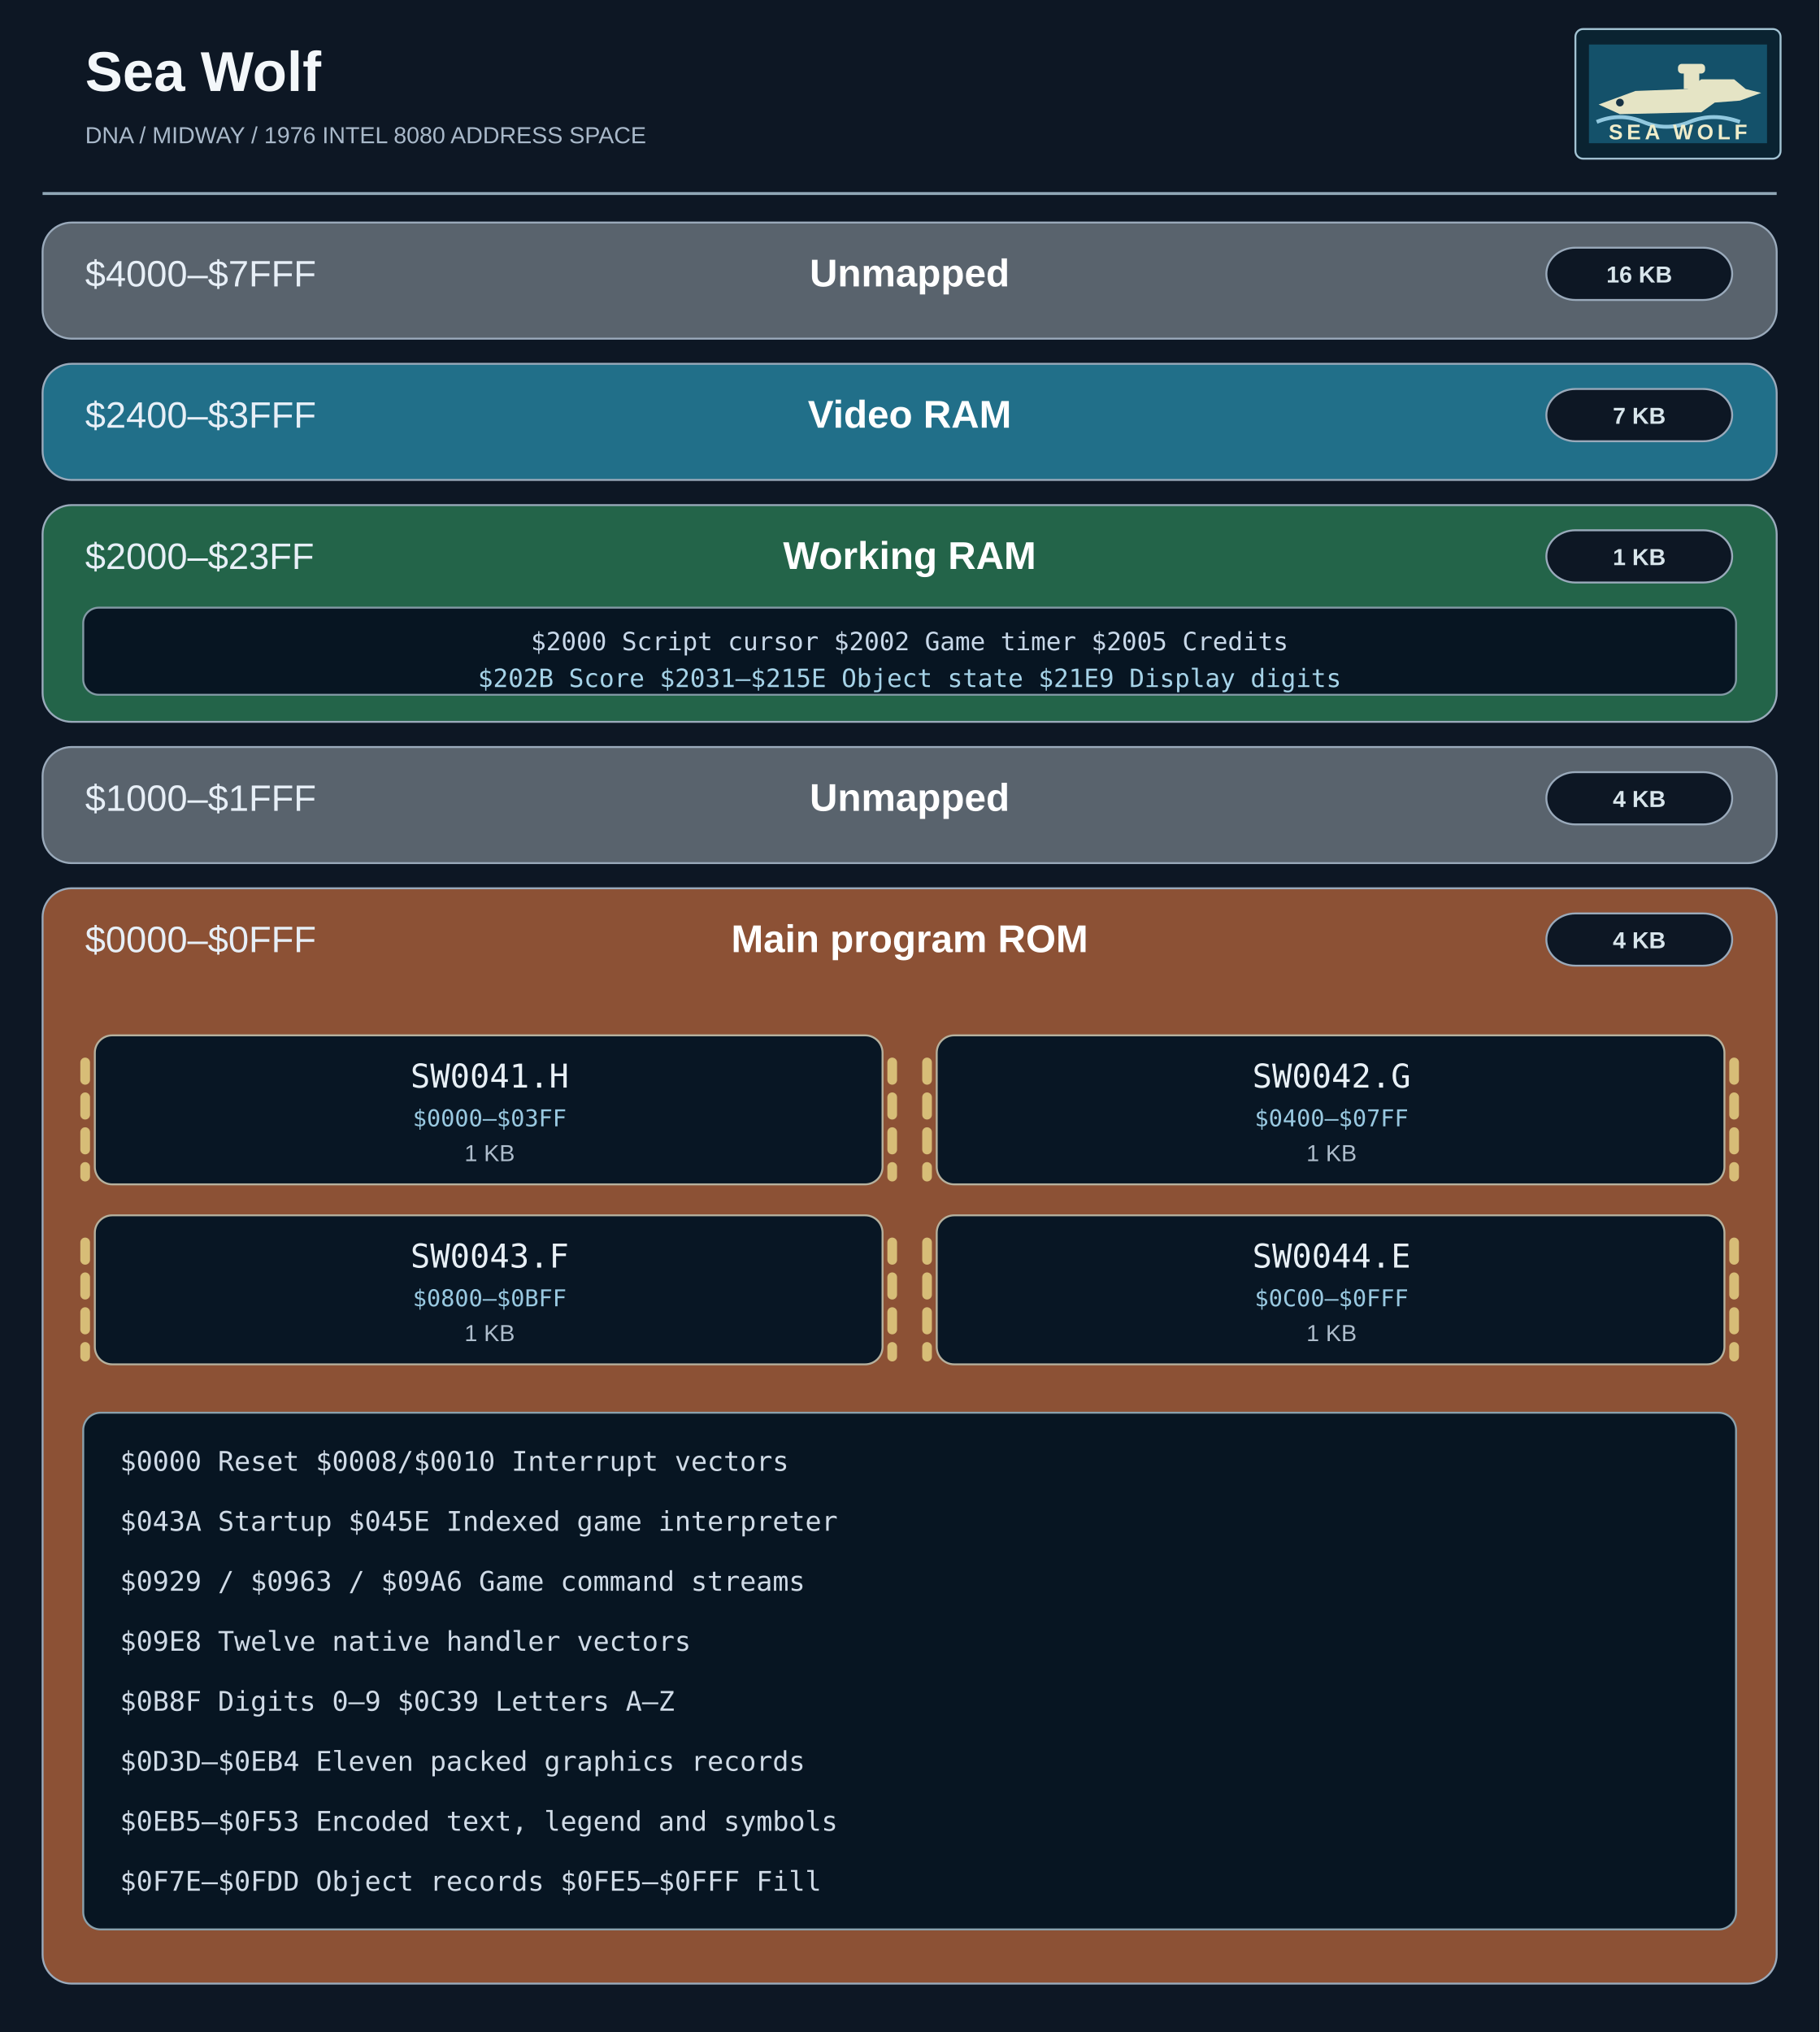
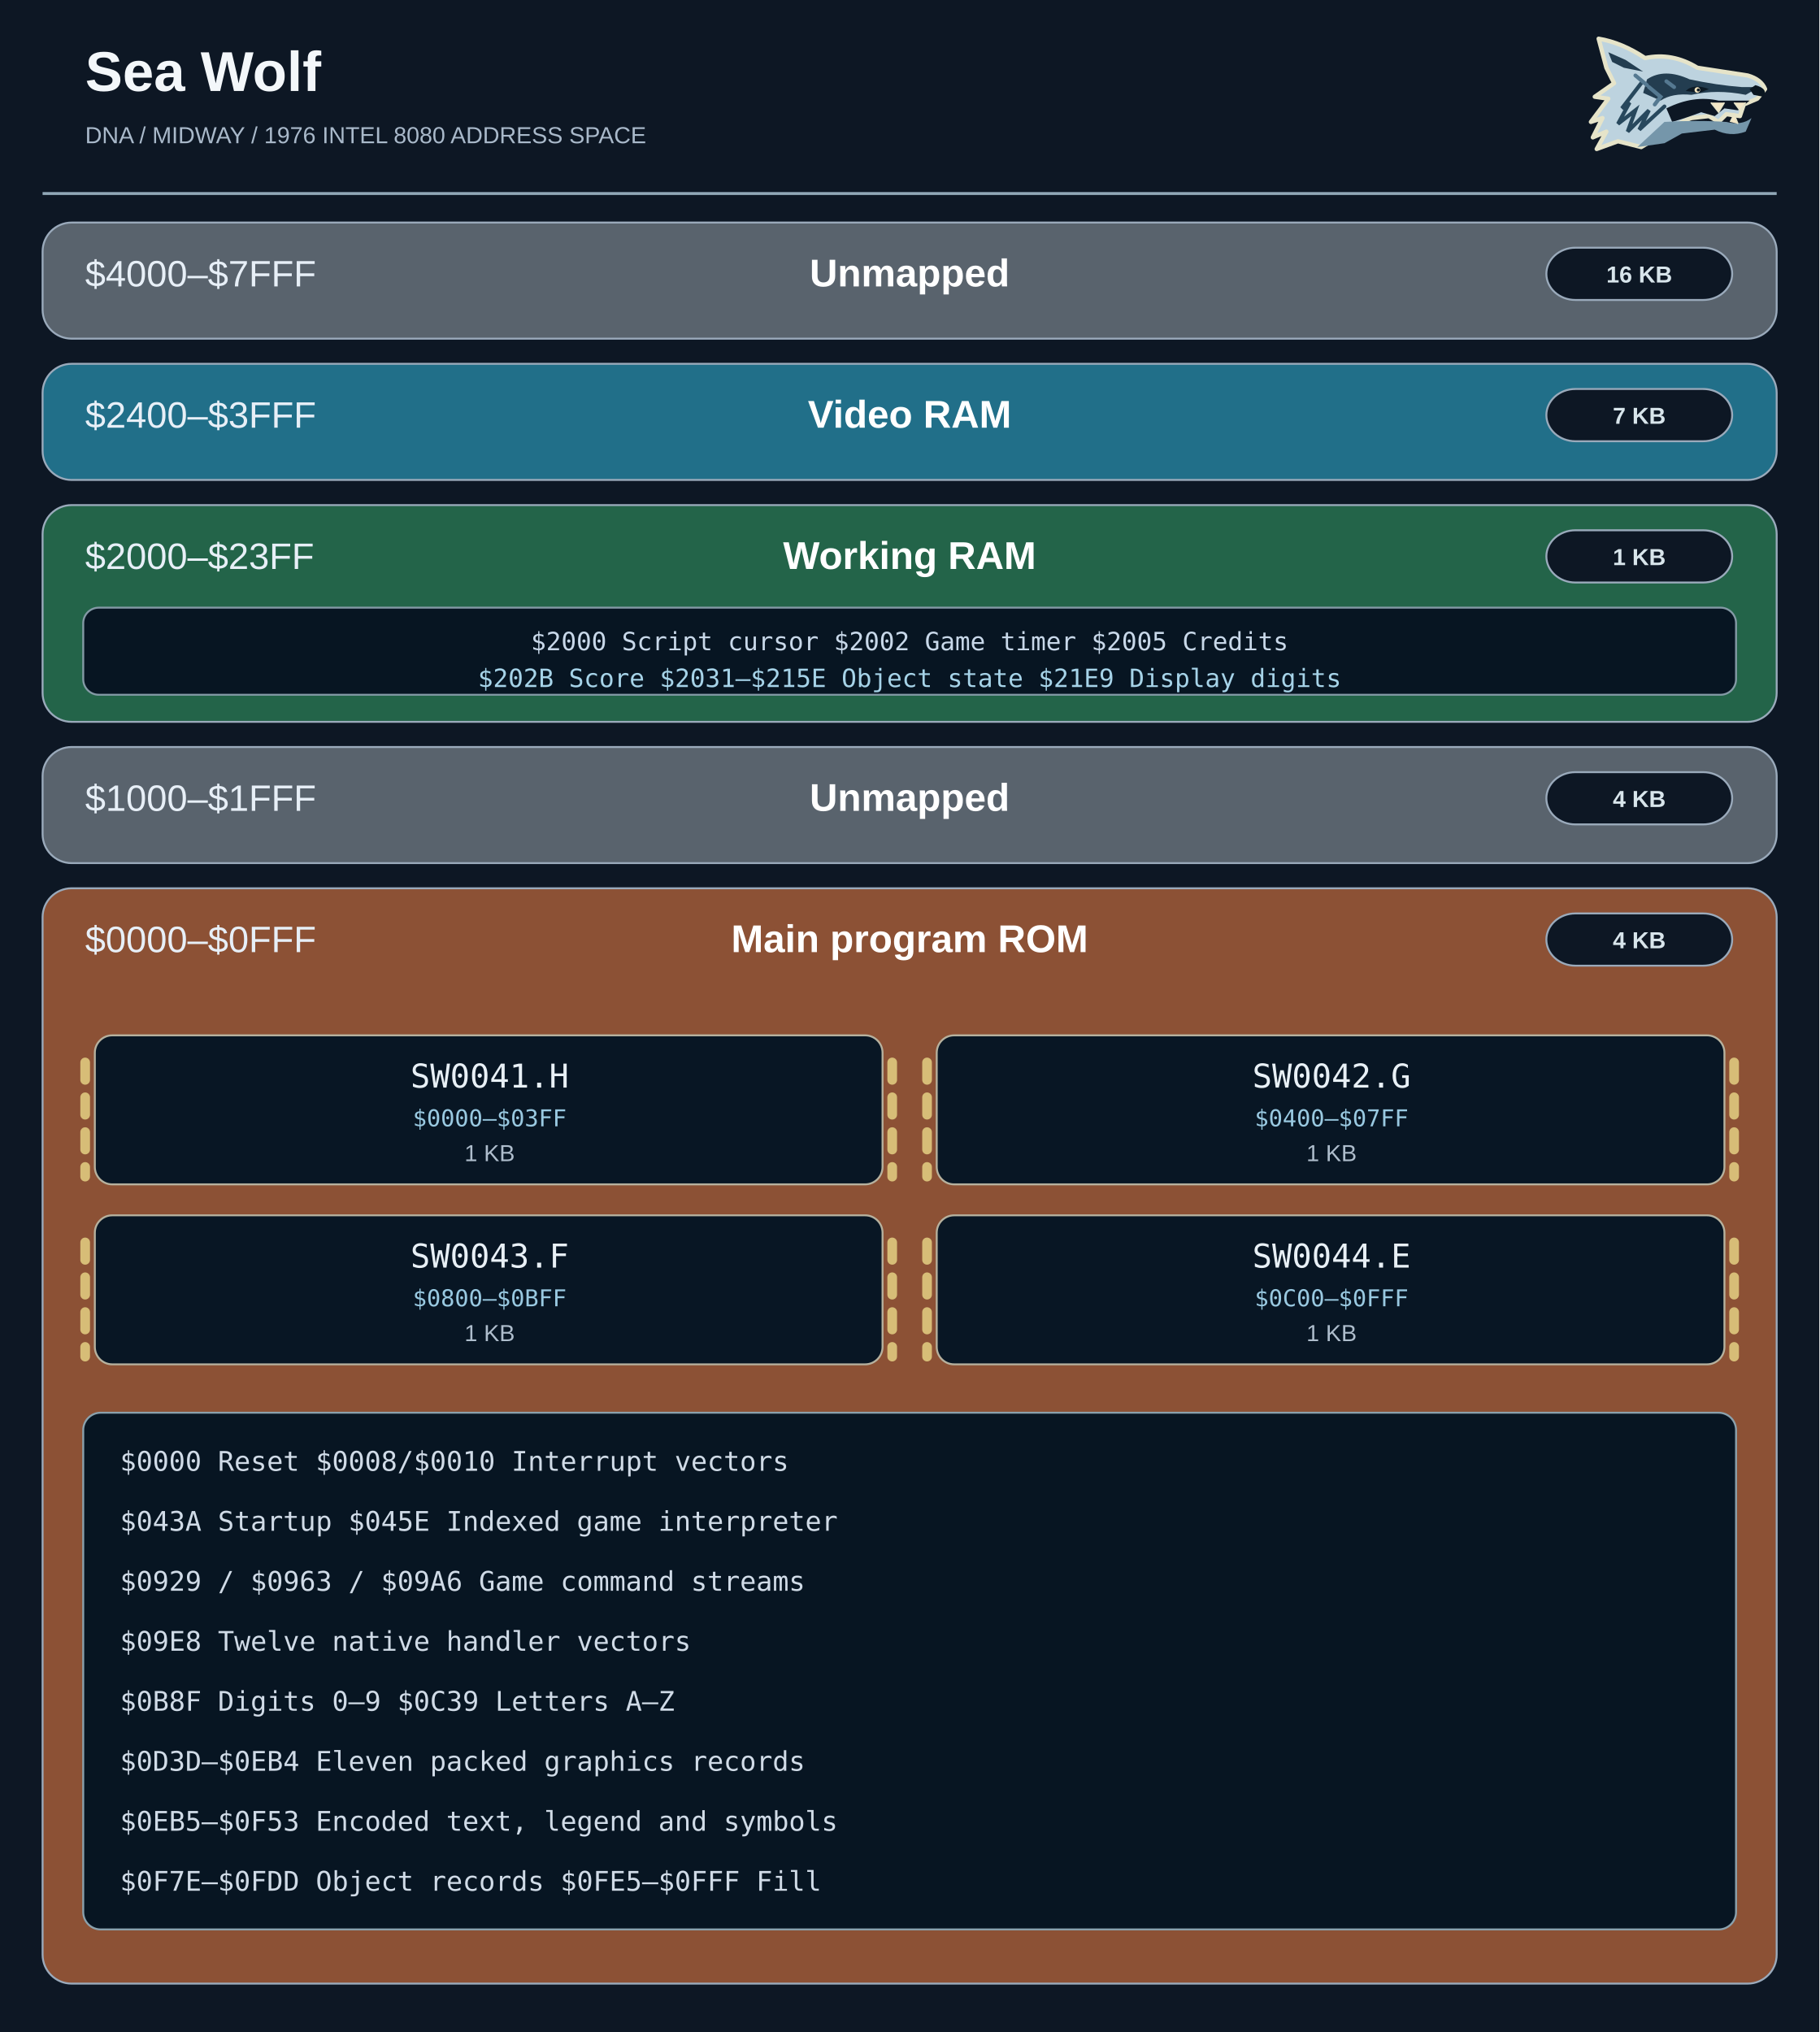
<svg xmlns="http://www.w3.org/2000/svg" width="940" height="1050" viewBox="0 0 940 1050">
  <rect width="940" height="1050" fill="#0d1724" />
  <g font-family="Arial,Helvetica,sans-serif" fill="#f3f7fa">
    <text x="44" y="47" font-size="29" font-weight="700">Sea Wolf</text>
    <text x="44" y="74" font-size="12" fill="#a9b9ca">DNA / MIDWAY / 1976 INTEL 8080 ADDRESS SPACE</text>
  </g>
  <g transform="translate(814,15)">
-     <rect x="0" y="0" width="106" height="67" rx="4" fill="#0a2331" stroke="#a3c4d4" />
-     <path d="M7 8H99V59H7Z" fill="#14516a" />
-     <path d="M12 39L31 32L58 31L65 26L82 26L88 31L96 33L85 37L72 38L65 43L23 44Z" fill="#e5e4c5" />
-     <rect x="56" y="21" width="8" height="10" fill="#e5e4c5" />
-     <rect x="53" y="18" width="14" height="5" rx="2" fill="#e5e4c5" />
-     <circle cx="23" cy="38" r="2" fill="#163244" />
-     <path d="M11 48 Q23 43 35 48 T59 48 T85 48" fill="none" stroke="#91c8df" stroke-width="2" />
-     <text x="53" y="57" font-family="Arial" font-size="11" font-weight="bold" text-anchor="middle" letter-spacing="2" fill="#f0edca">SEA WOLF</text>
+     <g transform="translate(4,3)">
+       <path d="M12 17L8 2Q20 4 32 12Q46 9 59 17L85 21Q92 23 94 28L90 33L83 36L81 42L74 41L70 45L65 42L56 43Q50 45 45 49L30 58L18 55L7 59L12 50L5 53L10 43L4 45L13 33L6 32L16 25Z" fill="#bdd3df" stroke="#e6e4c9" stroke-width="2.2" stroke-linejoin="round" />
+       <path d="M13 9L22 13L31 19L21 17L15 14Z M33 23Q42 17 55 23Q69 26 82 27L91 27L84 31Q69 28 56 31Q46 30 40 34L31 30Z" fill="#233d50" />
+       <path d="M43 38Q57 31 70 34L86 34L80 39L73 38L68 42L61 40Q53 43 46 45Z" fill="#0d1724" />
+       <path d="M42 45Q59 44 74 45Q82 47 87 43L84 50Q76 53 68 49L51 51L42 56L28 58Z" fill="#7596aa" />
+       <path d="M66 35L70 40L73 35M78 35L81 39L84 35M76 45L78 41L80 46" fill="#f4e7c6" stroke="#e6e4c9" stroke-width="0.7" />
+       <path d="M53 29Q57 25 65 28L60 30Z" fill="#0c1a25" />
+       <circle cx="59" cy="28.5" r="1.45" fill="#f7e7c0" />
+       <circle cx="59.5" cy="28.5" r="0.8" fill="#0c1a25" />
+       <path d="M89 26Q96 28 93 32L88 31L86 28Z" fill="#0a1620" />
+       <path d="M30 25L20 38L24 35L18 46L27 39L23 50L34 39L29 49L42 37" fill="none" stroke="#28485d" stroke-width="2" stroke-linecap="round" />
+       <path d="M34 27L40 32L37 36M43 24L47 27M27 21L33 26" fill="none" stroke="#557991" stroke-width="2" stroke-linecap="round" />
+     </g>
  </g>
  <line x1="22" y1="100" x2="918" y2="100" stroke="#91a8b8" stroke-width="1.5" />
  <rect x="22" y="115" width="896" height="60" rx="15" fill="#59636d" stroke="#9aaabb" stroke-width="1" />
  <text x="44" y="148" font-family="Arial" font-size="19" fill="#e7eff7">$4000–$7FFF</text>
  <text x="470" y="148" text-anchor="middle" font-family="Arial" font-size="20" font-weight="bold" fill="#fff">Unmapped</text>
  <rect x="799" y="128" width="96" height="27" rx="15" fill="#0d1724" stroke="#9aaabb" />
  <text x="847" y="146" font-family="Arial" font-size="12" font-weight="bold" fill="#d8e5eb" text-anchor="middle">16 KB</text>
  <rect x="22" y="188" width="896" height="60" rx="15" fill="#216f89" stroke="#9aaabb" stroke-width="1" />
  <text x="44" y="221" font-family="Arial" font-size="19" fill="#e7eff7">$2400–$3FFF</text>
  <text x="470" y="221" text-anchor="middle" font-family="Arial" font-size="20" font-weight="bold" fill="#fff">Video RAM</text>
  <rect x="799" y="201" width="96" height="27" rx="15" fill="#0d1724" stroke="#9aaabb" />
  <text x="847" y="219" font-family="Arial" font-size="12" font-weight="bold" fill="#d8e5eb" text-anchor="middle">7 KB</text>
  <rect x="22" y="261" width="896" height="112" rx="15" fill="#236449" stroke="#9aaabb" stroke-width="1" />
  <text x="44" y="294" font-family="Arial" font-size="19" fill="#e7eff7">$2000–$23FF</text>
  <text x="470" y="294" text-anchor="middle" font-family="Arial" font-size="20" font-weight="bold" fill="#fff">Working RAM</text>
  <rect x="799" y="274" width="96" height="27" rx="15" fill="#0d1724" stroke="#9aaabb" />
  <text x="847" y="292" font-family="Arial" font-size="12" font-weight="bold" fill="#d8e5eb" text-anchor="middle">1 KB</text>
  <rect x="43" y="314" width="854" height="45" rx="8" fill="#071522" stroke="#8399a5" />
  <text x="470" y="336" text-anchor="middle" font-family="monospace" font-size="13" fill="#c8d8e9">$2000 Script cursor    $2002 Game timer    $2005 Credits</text>
  <text x="470" y="355" text-anchor="middle" font-family="monospace" font-size="13" fill="#a6d3e8">$202B Score    $2031–$215E Object state    $21E9 Display digits</text>
  <rect x="22" y="386" width="896" height="60" rx="15" fill="#59636d" stroke="#9aaabb" stroke-width="1" />
  <text x="44" y="419" font-family="Arial" font-size="19" fill="#e7eff7">$1000–$1FFF</text>
  <text x="470" y="419" text-anchor="middle" font-family="Arial" font-size="20" font-weight="bold" fill="#fff">Unmapped</text>
  <rect x="799" y="399" width="96" height="27" rx="15" fill="#0d1724" stroke="#9aaabb" />
  <text x="847" y="417" font-family="Arial" font-size="12" font-weight="bold" fill="#d8e5eb" text-anchor="middle">4 KB</text>
  <rect x="22" y="459" width="896" height="566" rx="15" fill="#8c5135" stroke="#9aaabb" stroke-width="1" />
  <text x="44" y="492" font-family="Arial" font-size="19" fill="#e7eff7">$0000–$0FFF</text>
  <text x="470" y="492" text-anchor="middle" font-family="Arial" font-size="20" font-weight="bold" fill="#fff">Main program ROM</text>
  <rect x="799" y="472" width="96" height="27" rx="15" fill="#0d1724" stroke="#9aaabb" />
  <text x="847" y="490" font-family="Arial" font-size="12" font-weight="bold" fill="#d8e5eb" text-anchor="middle">4 KB</text>
  <rect x="49" y="535" width="407" height="77" rx="9" fill="#081624" stroke="#b6b19e" />
  <path d="M44 549v9m0 9v9m0 9v9m0 9v5 M461 549v9m0 9v9m0 9v9m0 9v5" fill="none" stroke="#d7bd77" stroke-width="5" stroke-linecap="round" />
  <text x="253" y="562" font-family="monospace" font-size="17" fill="#e8f0f6" text-anchor="middle">SW0041.H</text>
  <text x="253" y="582" font-family="monospace" font-size="12" fill="#99c9e1" text-anchor="middle">$0000–$03FF</text>
  <text x="253" y="600" font-family="Arial" font-size="12" fill="#aebdcc" text-anchor="middle">1 KB</text>
  <rect x="484" y="535" width="407" height="77" rx="9" fill="#081624" stroke="#b6b19e" />
  <path d="M479 549v9m0 9v9m0 9v9m0 9v5 M896 549v9m0 9v9m0 9v9m0 9v5" fill="none" stroke="#d7bd77" stroke-width="5" stroke-linecap="round" />
  <text x="688" y="562" font-family="monospace" font-size="17" fill="#e8f0f6" text-anchor="middle">SW0042.G</text>
  <text x="688" y="582" font-family="monospace" font-size="12" fill="#99c9e1" text-anchor="middle">$0400–$07FF</text>
  <text x="688" y="600" font-family="Arial" font-size="12" fill="#aebdcc" text-anchor="middle">1 KB</text>
  <rect x="49" y="628" width="407" height="77" rx="9" fill="#081624" stroke="#b6b19e" />
  <path d="M44 642v9m0 9v9m0 9v9m0 9v5 M461 642v9m0 9v9m0 9v9m0 9v5" fill="none" stroke="#d7bd77" stroke-width="5" stroke-linecap="round" />
  <text x="253" y="655" font-family="monospace" font-size="17" fill="#e8f0f6" text-anchor="middle">SW0043.F</text>
  <text x="253" y="675" font-family="monospace" font-size="12" fill="#99c9e1" text-anchor="middle">$0800–$0BFF</text>
  <text x="253" y="693" font-family="Arial" font-size="12" fill="#aebdcc" text-anchor="middle">1 KB</text>
  <rect x="484" y="628" width="407" height="77" rx="9" fill="#081624" stroke="#b6b19e" />
  <path d="M479 642v9m0 9v9m0 9v9m0 9v5 M896 642v9m0 9v9m0 9v9m0 9v5" fill="none" stroke="#d7bd77" stroke-width="5" stroke-linecap="round" />
  <text x="688" y="655" font-family="monospace" font-size="17" fill="#e8f0f6" text-anchor="middle">SW0044.E</text>
  <text x="688" y="675" font-family="monospace" font-size="12" fill="#99c9e1" text-anchor="middle">$0C00–$0FFF</text>
  <text x="688" y="693" font-family="Arial" font-size="12" fill="#aebdcc" text-anchor="middle">1 KB</text>
  <rect x="43" y="730" width="854" height="267" rx="9" fill="#071522" stroke="#8aa1ad" />
  <g font-family="monospace" font-size="14" fill="#d0dbe7">
    <text x="62" y="760">$0000 Reset    $0008/$0010 Interrupt vectors</text>
    <text x="62" y="791">$043A Startup    $045E Indexed game interpreter</text>
    <text x="62" y="822">$0929 / $0963 / $09A6 Game command streams</text>
    <text x="62" y="853">$09E8 Twelve native handler vectors</text>
    <text x="62" y="884">$0B8F Digits 0–9    $0C39 Letters A–Z</text>
    <text x="62" y="915">$0D3D–$0EB4 Eleven packed graphics records</text>
    <text x="62" y="946">$0EB5–$0F53 Encoded text, legend and symbols</text>
    <text x="62" y="977">$0F7E–$0FDD Object records   $0FE5–$0FFF Fill</text>
  </g>
</svg>
